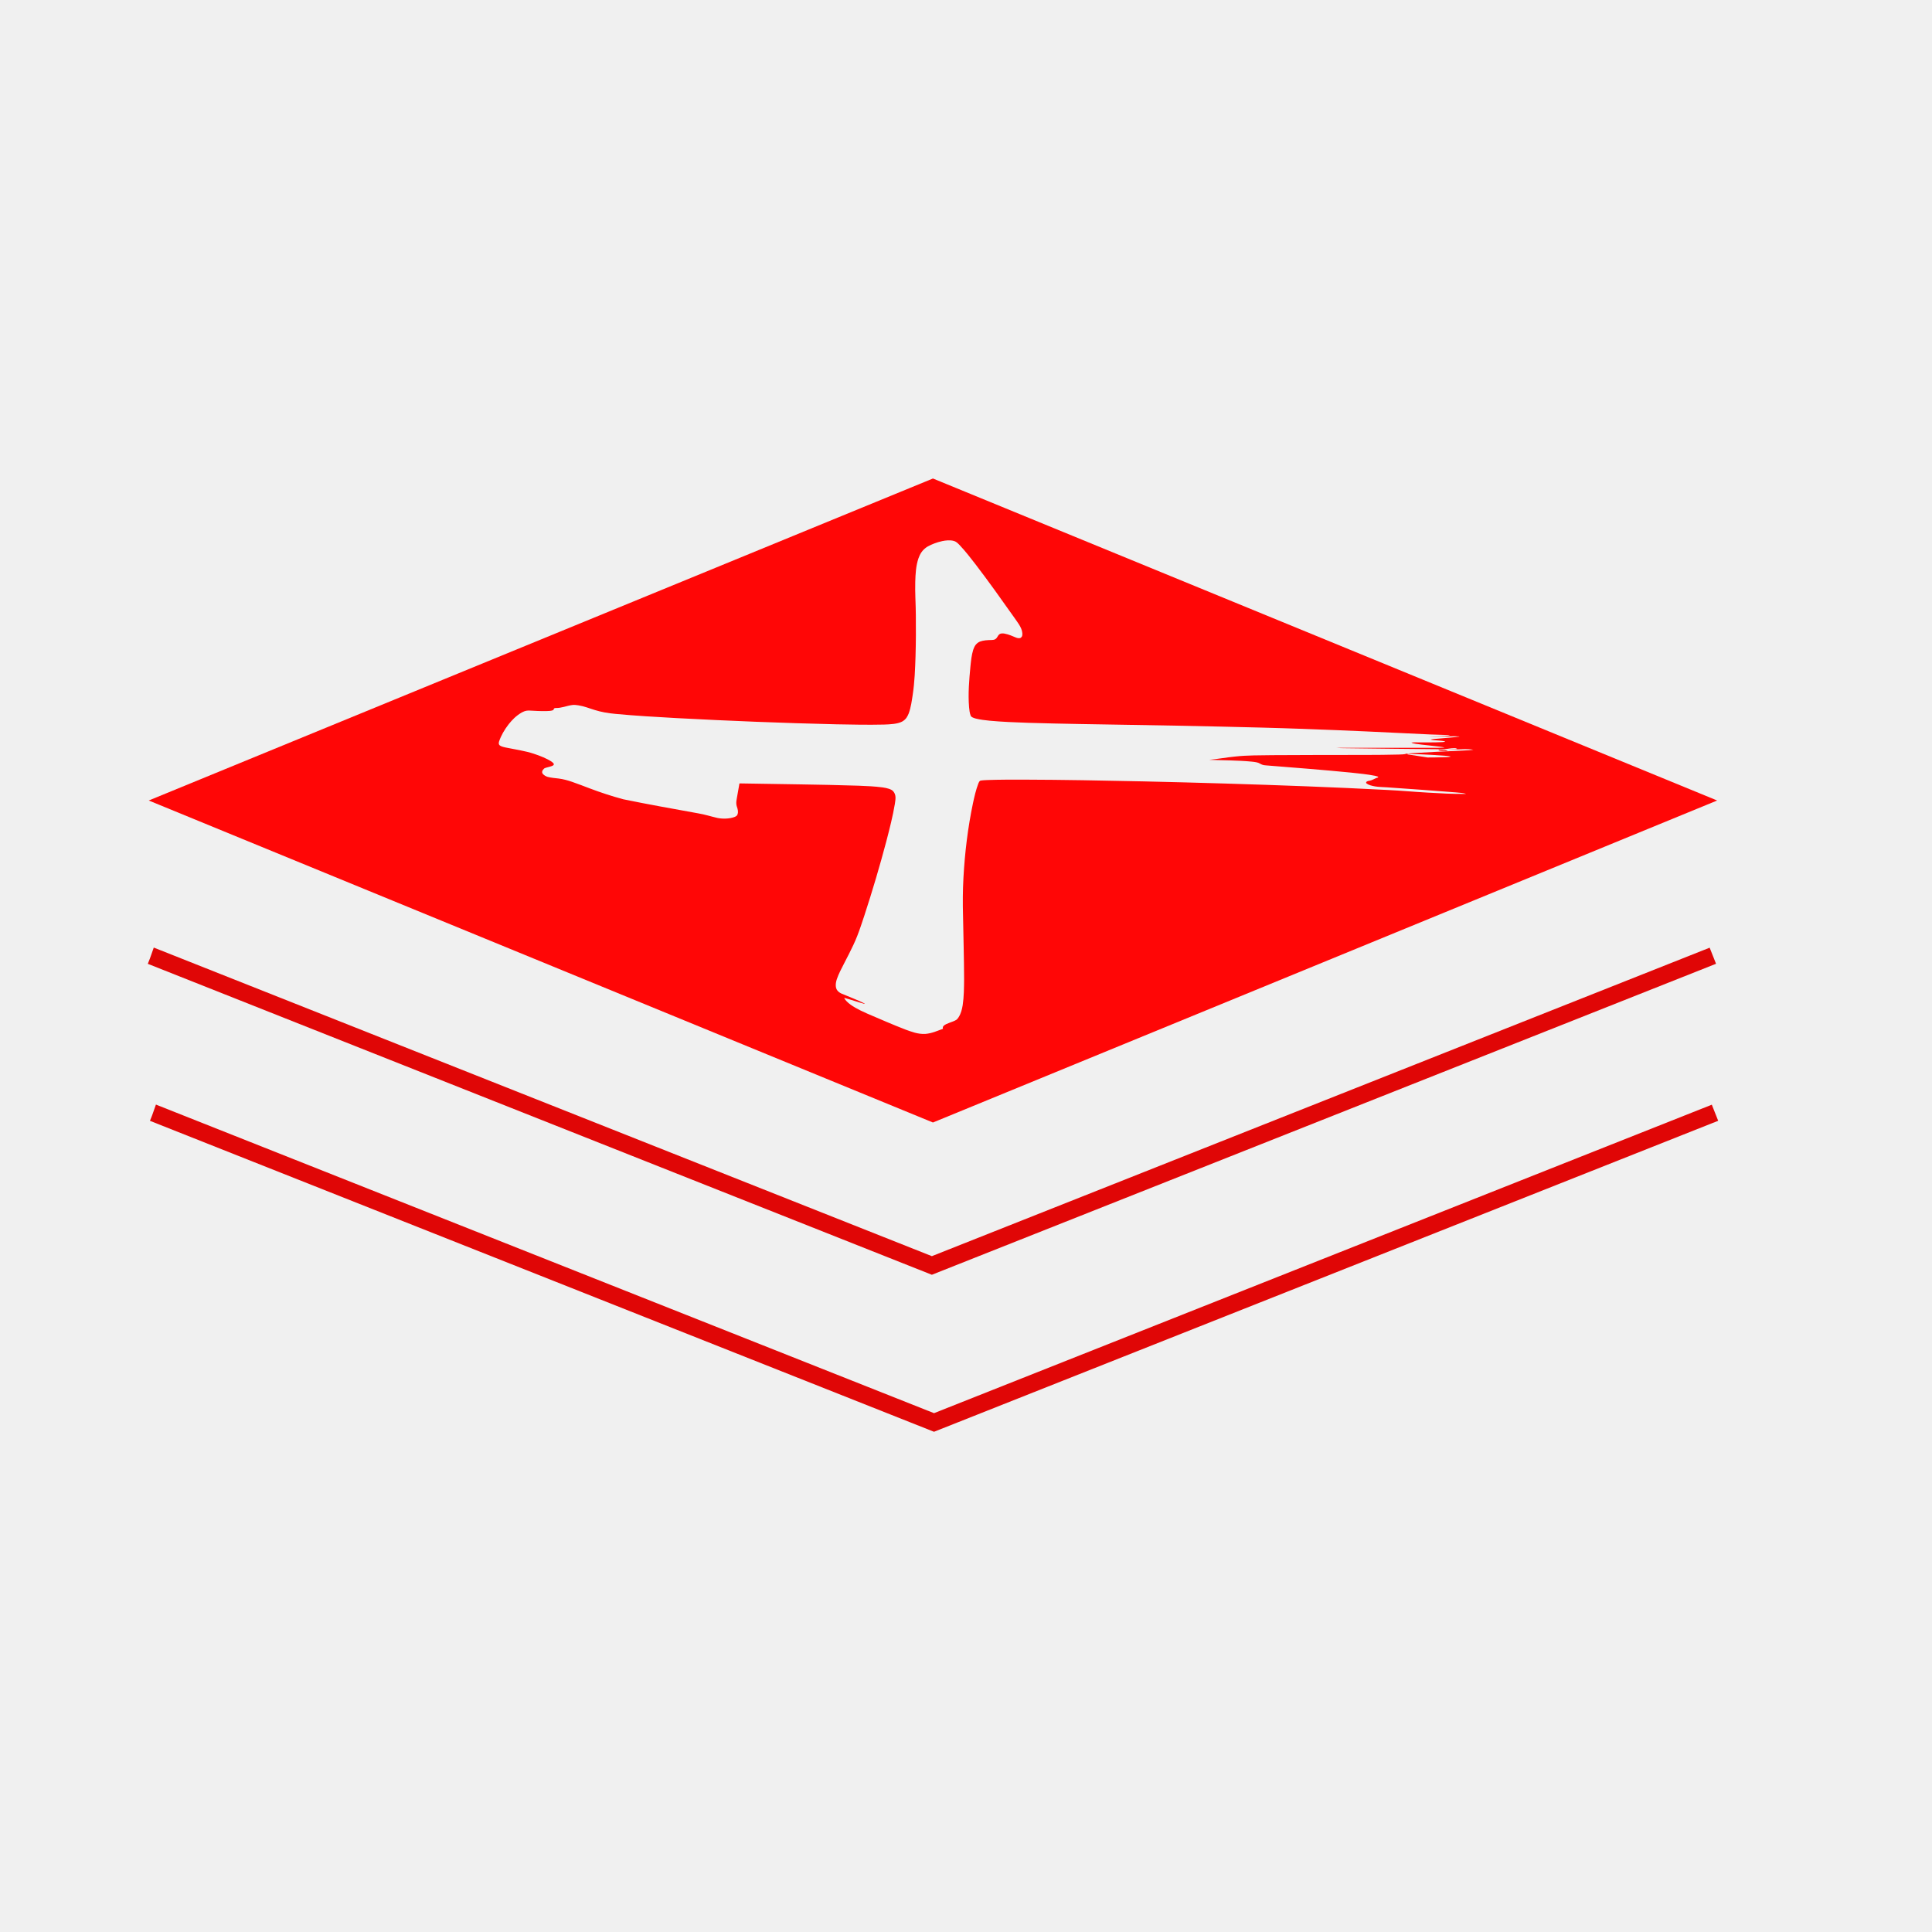
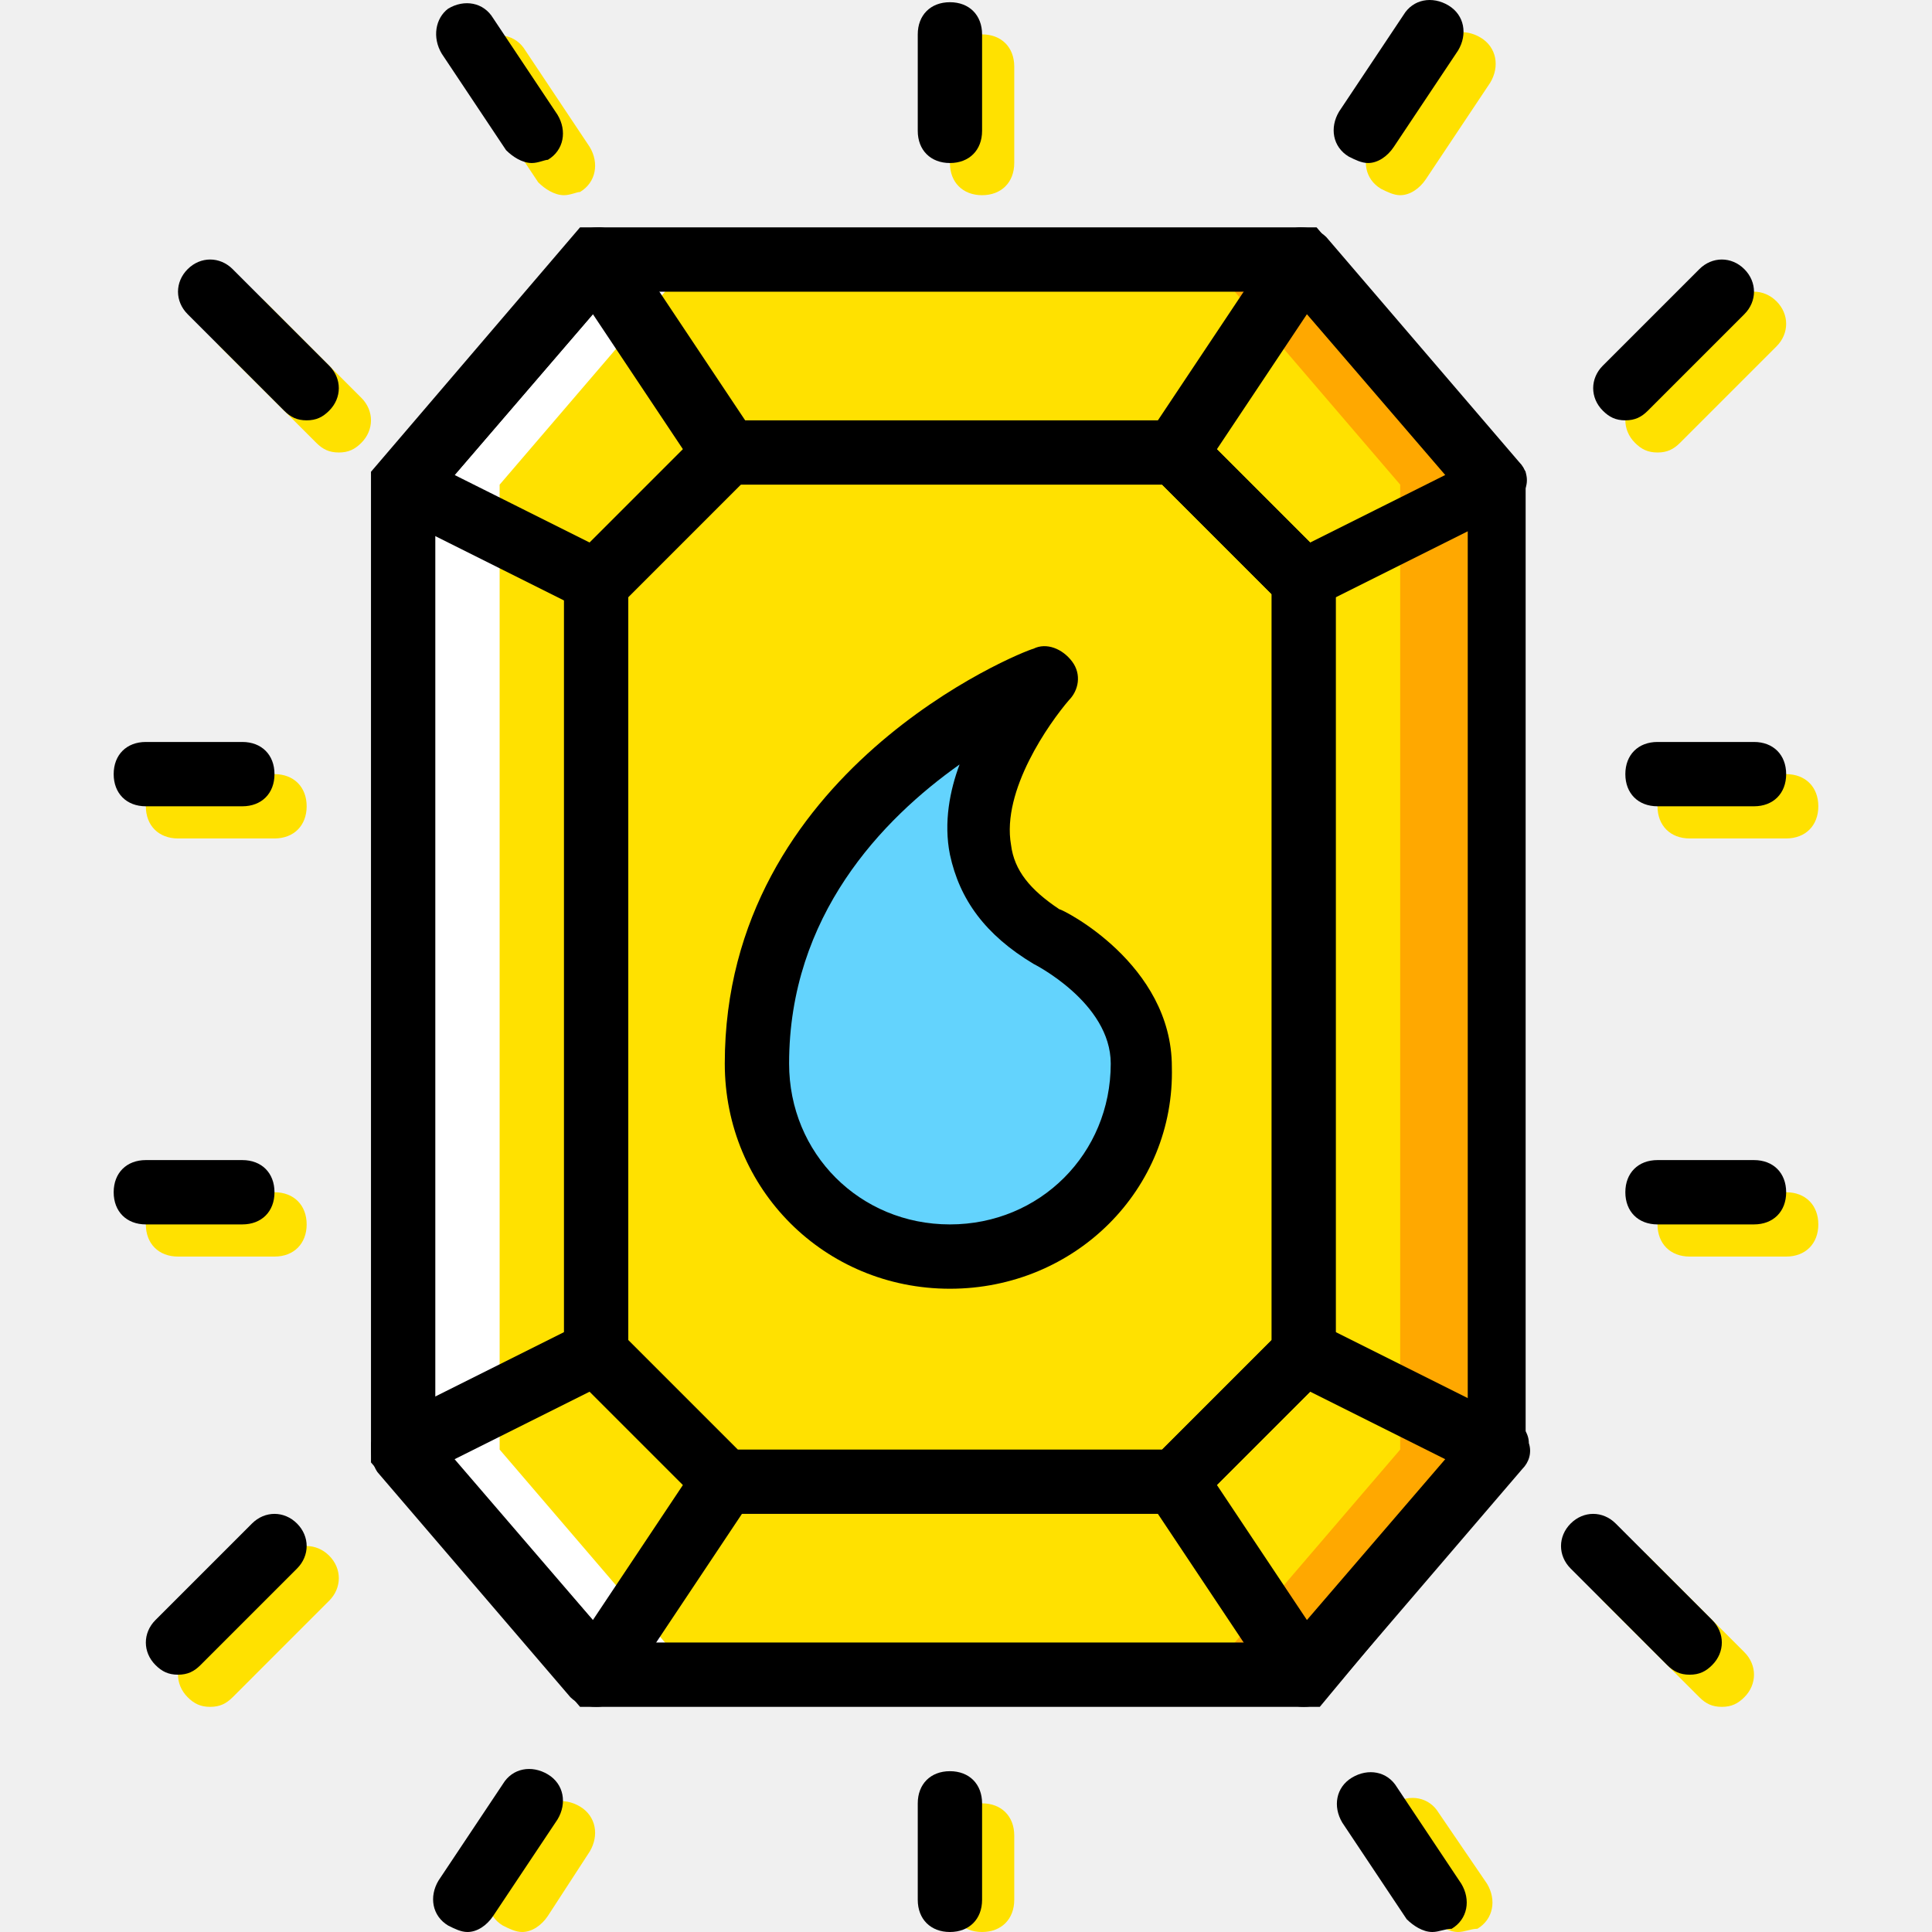
- <svg xmlns="http://www.w3.org/2000/svg" width="210mm" height="210mm" viewBox="0 0 210 210" version="1.1" id="svg5" xml:space="preserve">
-   <defs id="defs2">
-     <filter id="mask-powermask-path-effect1360_inverse" style="color-interpolation-filters:sRGB" height="100" width="100" x="-50" y="-50">
-       <feColorMatrix id="mask-powermask-path-effect1360_primitive1" values="1" type="saturate" result="fbSourceGraphic" />
-       <feColorMatrix id="mask-powermask-path-effect1360_primitive2" values="-1 0 0 0 1 0 -1 0 0 1 0 0 -1 0 1 0 0 0 1 0 " in="fbSourceGraphic" />
-     </filter>
-     <filter id="mask-powermask-path-effect1376_inverse" style="color-interpolation-filters:sRGB" height="100" width="100" x="-50" y="-50">
-       <feColorMatrix id="mask-powermask-path-effect1376_primitive1" values="1" type="saturate" result="fbSourceGraphic" />
-       <feColorMatrix id="mask-powermask-path-effect1376_primitive2" values="-1 0 0 0 1 0 -1 0 0 1 0 0 -1 0 1 0 0 0 1 0 " in="fbSourceGraphic" />
-     </filter>
-     <filter id="mask-powermask-path-effect1398_inverse" style="color-interpolation-filters:sRGB" height="100" width="100" x="-50" y="-50">
-       <feColorMatrix id="mask-powermask-path-effect1398_primitive1" values="1" type="saturate" result="fbSourceGraphic" />
-       <feColorMatrix id="mask-powermask-path-effect1398_primitive2" values="-1 0 0 0 1 0 -1 0 0 1 0 0 -1 0 1 0 0 0 1 0 " in="fbSourceGraphic" />
-     </filter>
-     <mask maskUnits="userSpaceOnUse" id="mask-powermask-path-effect2921">
-       <path id="mask-powermask-path-effect2921_box" style="fill:#ffffff;fill-opacity:1" d="m 122.278,12.655 h 94.146 v 94.146 h -94.146 z" />
-       <g id="g2919" transform="matrix(-0.00387785,-0.06242892,0.06242892,0.00387785,133.7732,90.21619)" style="fill:#000000">
-         <path fill="#d6181a" opacity="1" d="m 303.2,0 h 4.62 c 2.9,0.19 5.67,1.56 7.43,3.89 4.78,6.09 9.59,12.22 15.26,17.51 2.5,2.15 5.13,4.61 8.56,5 2.88,0.24 4.68,-4.2 7.62,-2.12 5.95,6.46 15.55,6.13 22.92,10.14 2.97,1.36 4.43,4.47 5.91,7.19 4.02,8.22 4.28,17.54 6.24,26.33 1.98,10.43 6.36,20.28 12.32,29.04 16.09,24.47 34.28,47.48 52.31,70.54 47.16,59.29 95.91,117.34 146.77,173.51 15.31,16.61 30.57,33.34 47.35,48.51 6.84,5.97 14.9,12.33 24.52,11.78 9.14,-0.77 17.02,-6.05 24.43,-11.03 15.83,-11.25 30.34,-24.21 45.01,-36.92 29.34,-25.53 57.31,-52.59 85.22,-79.67 30.07,-29.27 59.82,-58.88 89.33,-88.71 23.91,-24.05 47.04,-48.86 71.35,-72.51 17.14,-16.61 34.44,-33.23 53.79,-47.29 10.45,-7.37 21.83,-14.42 34.76,-16.09 8.73,-0.61 17.72,0.03 26.01,3.02 5.1,1.92 10.31,5.37 11.82,10.91 1.29,4.88 -1.18,9.61 -2.64,14.15 -7.85,20.34 -17.29,40.01 -26.53,59.74 -23.6,49.59 -48.28,98.66 -73.04,147.68 -8.29,15.95 -15.35,32.93 -27.72,46.29 -3.4,3.47 -6.91,7.55 -11.86,8.6 -2.82,0.39 -4.1,-2.71 -4.22,-5 -0.47,-6.8 -0.29,-13.89 -2.98,-20.28 -0.93,-2.26 -3.13,-4.33 -5.74,-3.84 -5.77,1.03 -10.06,5.98 -15.94,6.65 -3.61,0.47 -5.72,-2.91 -8.28,-4.76 -4.35,-3.71 -10.09,-6.34 -15.9,-5.16 -7.84,1.58 -14.5,6.36 -20.87,10.93 -13.25,9.95 -25.46,21.19 -37.74,32.3 -30.75,28.19 -61.5,56.47 -89.87,87.09 -5.87,6.5 -11.9,12.92 -16.84,20.18 -2.28,3.17 -2.01,7.37 -1.03,10.96 1.91,6.72 5.56,12.76 9.29,18.6 10.11,15.24 22,29.18 33.91,43.02 32.15,36.76 65.85,72.14 99.02,107.97 29.13,31.26 58.13,62.64 86.84,94.28 25.96,28.73 51.95,57.44 77.08,86.91 39.35,45.79 77.56,92.54 115.49,139.51 5.2,6.72 11.42,12.57 16.68,19.25 0.78,0.75 1.13,1.68 1.02,2.78 -8.94,-5.23 -16.5,-12.56 -24.91,-18.46 8.97,7.52 17.83,15.24 26.24,23.41 1.72,1.95 4.06,3.52 5,6.04 l 0.79,-0.57 v 1.7 c -9.51,-5.14 -17.98,-12.07 -27.08,-17.9 -2.8,-1.6 -5.29,-4.12 -8.48,-4.74 2.03,7.03 9.32,11.66 10.66,18.98 -1.8,0.6 -3.18,-1.16 -4.57,-1.95 -8.6,-6.98 -16.16,-15.12 -23.98,-22.92 -2.57,-2.26 -4.64,-5.34 -7.67,-6.88 -0.64,2.65 0.89,5.12 1.9,7.48 5.31,10.45 12.23,19.97 17.95,30.19 1.06,2.05 2.35,4.1 2.45,6.5 -4.66,-3.57 -8.56,-8.09 -12.85,-12.11 -29.1,-28.87 -57.87,-58.09 -86.98,-86.96 -3.15,-2.88 -5.96,-6.2 -9.31,-8.79 2.51,3.69 5.98,6.7 8.92,10.08 32.02,34 64.4,67.67 96.75,101.35 4.2,2.35 8.94,4.01 12.39,7.53 1.46,1.08 1.42,3.17 0.84,4.75 -4.28,-2.23 -7.67,-6.35 -11.96,-8.28 6.11,5.46 12.9,10.11 18.94,15.66 2.93,3.1 6.28,6.28 7.58,10.44 -7.54,-4.46 -13.96,-10.61 -20.92,-15.91 -13.56,-11.44 -27.57,-22.5 -41.63,-33.43 -4.31,-3.19 -8.39,-6.78 -13.03,-9.46 -3.97,-0.43 -6.7,-3.57 -9.64,-5.93 -11.7,-10.31 -22.75,-21.32 -33.88,-32.22 -31.33,-30.95 -62.2,-62.38 -93.93,-92.93 -12.95,-12.08 -25.23,-25.19 -40.41,-34.54 -10.74,-6.96 -22.61,-12.01 -33.25,-19.08 12.94,15.37 27.58,29.59 38.67,46.51 2.42,3.73 4.85,7.95 4.09,12.6 -0.48,3.22 -0.32,6.75 1.85,9.39 23.59,33.51 47.61,66.74 69.88,101.16 6.33,10.21 13.13,20.29 17.51,31.53 0.57,1.97 2.04,5.4 -0.68,6.34 -5.67,-1.56 -12.06,0.93 -17.31,-2.25 -2.9,-1.06 -6.46,0.85 -7.21,3.88 -1.27,4.99 0.16,10.23 2.29,14.79 2.43,5.33 6.8,9.38 10.11,14.13 19.84,26.56 39.29,53.41 58.48,80.45 2.34,4.03 6.04,7.73 6.51,12.54 h -0.27 c -13.34,-12.31 -24.34,-26.91 -35.55,-41.14 -11.8,-14.97 -22.34,-30.89 -34.37,-45.67 -48.08,-60.31 -98.23,-118.93 -149.07,-176.91 -25.56,-29.1 -51.36,-57.98 -77.38,-86.66 -38.42,-42.19 -77.12,-84.14 -117.2,-124.76 -11.83,-11.82 -23.62,-23.73 -36.33,-34.62 -2.84,-2.18 -5.51,-4.87 -8.96,-6.01 -3.1,0.66 -5.6,2.89 -8.26,4.51 -16.15,11.27 -31.42,23.75 -46.71,36.15 -58.93,48.45 -115.82,99.36 -171.13,151.89 -28.19,26.78 -55.75,54.21 -82.88,82.06 -45.15,45.87 -90.01,92.03 -135.47,137.6 -18.76,18.58 -37.48,37.25 -57.41,54.59 -9.44,8.03 -19.13,15.95 -30.06,21.9 -2.57,1.32 -5.14,2.78 -8,3.39 -8.51,1.35 -17.21,-2.76 -25.55,0.17 -3.07,0.97 -5.24,3.43 -7.3,5.76 -9.65,-1.39 -20.33,-0.95 -28.7,-6.67 -8.39,-6.86 -9,-18.67 -10.42,-28.61 C 1.67,1045.64 1.09,1021.17 0,996.78 v -14.52 c 0.61,-14.52 2.83,-29.41 10.24,-42.17 l 0.8,-0.05 c 2.96,10.65 4.2,21.72 7.12,32.39 l 0.98,-0.07 c 0.71,-15.13 -1.23,-30.25 -1.78,-45.36 0.13,-7.23 3.83,-13.84 8.42,-19.21 10.72,-12.25 24.71,-20.96 38.22,-29.78 31.13,-19.5 62.91,-37.98 93.16,-58.86 17.31,-11.92 34.17,-24.49 51.16,-36.87 61.33,-45.14 122.02,-91.15 182.05,-137.99 30.39,-23.86 60.81,-47.71 90.15,-72.85 9.47,-8.46 20.06,-16.62 25.29,-28.57 2.78,-6.35 0.8,-13.51 -2.39,-19.29 -5.51,-10.08 -13.01,-18.86 -20.35,-27.63 -36.88,-42.47 -76.19,-82.75 -114.25,-124.15 -1.36,-0.21 -1.94,1.45 -3,2.01 -8.29,7.02 -16.56,14.05 -24.85,21.08 -8.76,7.56 -18.19,14.61 -25.08,24.05 -4.58,6.33 -9.38,12.65 -15.82,17.21 -2.49,2.19 -5.84,3.24 -9.13,2.85 -8.54,-0.89 -16.05,-7.21 -19.08,-15.14 -3.31,-9.72 -5.01,-19.97 -9.42,-29.3 -15.25,-34.95 -31,-69.71 -44.69,-105.31 -5.09,-18.77 -8.21,-38.03 -10.23,-57.36 -1.19,-10.63 -1.95,-21.32 -3.59,-31.89 -1.13,-6.87 -2.62,-13.85 -6.05,-19.98 -2.85,-4.87 -6.27,-9.56 -7.76,-15.08 -0.72,-3.54 0.1,-7.21 1.33,-10.54 2.22,-5.73 7.86,-9.36 13.52,-11.07 5.48,-0.32 10.56,3.55 16.06,2.19 3.97,-1.28 5.11,-5.84 5.92,-9.45 2.06,-11.6 1.15,-23.54 -0.79,-35.1 -2.41,-14.55 -9.4,-27.71 -14.68,-41.33 -1.33,-3.62 -2.62,-7.69 -1.19,-11.48 1.48,-3.56 4.6,-6.04 7.56,-8.35 C 232.58,28.99 248.51,19.82 265.06,12.06 277.2,6.52 289.85,1.54 303.2,0 m 838.65,1000.94 c -0.56,4.09 3.49,6.91 5.26,10.24 0.73,0.18 2.18,0.55 2.9,0.74 -1.71,-2.95 -3.15,-6.03 -4.87,-8.96 -0.63,-1.13 -1.68,-3.36 -3.29,-2.02 z" id="path2915" style="fill:#000000" />
-         <path fill="#d6181a" opacity="1" d="m 1101.52,979.36 c 0.28,-0.81 0.83,-1.29 1.65,-1.43 3.15,4.87 7.58,8.99 11.14,13.67 7.84,9.6 15.71,19.21 22.72,29.46 1.18,2 2.85,3.9 3.07,6.33 -3.62,-0.9 -6.23,-4.09 -9.14,-6.31 -5.44,-4.89 -10.86,-9.83 -16,-15.03 -4.67,-8.8 -8.63,-17.99 -13.44,-26.69 z" id="path2917" style="fill:#000000" />
-       </g>
-     </mask>
-     <filter id="mask-powermask-path-effect2921_inverse" style="color-interpolation-filters:sRGB" height="100" width="100" x="-50" y="-50">
-       <feColorMatrix id="mask-powermask-path-effect2921_primitive1" values="1" type="saturate" result="fbSourceGraphic" />
-       <feColorMatrix id="mask-powermask-path-effect2921_primitive2" values="-1 0 0 0 1 0 -1 0 0 1 0 0 -1 0 1 0 0 0 1 0 " in="fbSourceGraphic" />
-     </filter>
-   </defs>
-   <g id="layer1">
-     <rect style="fill:#ff0000;fill-opacity:0.974;stroke:#990404;stroke-width:0;stroke-dasharray:none" id="rect503" width="92.146" height="92.146" x="123.278" y="13.655" transform="matrix(0.9250562,0.3798303,-0.9250562,0.3798303,0,0)" mask="url(#mask-powermask-path-effect2921)" d="m 123.278,13.655 h 92.146 v 92.146 h -92.146 z" />
-     <path id="rect503-6" style="fill:none;fill-opacity:0.974;stroke:#e00606;stroke-width:1.881;stroke-opacity:1" d="m 186.179,103.884 -84.889,33.666 -84.878,-33.661 -0.011,-0.004" />
-     <path id="rect503-6-7" style="fill:none;fill-opacity:0.974;stroke:#e00606;stroke-width:1.881;stroke-opacity:1" d="m 186.413,120.95 -84.889,33.666 -84.878,-33.661 -0.011,-0.004" />
+ <svg xmlns="http://www.w3.org/2000/svg" height="800px" width="800px" version="1.1" id="Layer_1" viewBox="0 0 512.587 512.587" xml:space="preserve">
+   <g transform="translate(1 1)">
+     <g>
+       <path style="fill:#FFE100;" d="M148.627,50.787c-2.56,0-5.12-1.707-6.827-3.413l-17.067-25.6    c-2.56-4.267-1.707-9.387,1.707-11.947c4.267-2.56,9.387-1.707,11.947,2.56l17.067,25.6c2.56,4.267,1.707,9.387-2.56,11.947    C152.04,49.933,150.333,50.787,148.627,50.787z" />
+       <path style="fill:#FFE100;" d="M438.76,119.053c-2.56,0-4.267-0.853-5.973-2.56c-3.413-3.413-3.413-8.533,0-11.947l25.6-25.6    c3.413-3.413,8.533-3.413,11.947,0c3.413,3.413,3.413,8.533,0,11.947l-25.6,25.6C443.027,118.2,441.32,119.053,438.76,119.053z" />
+       <path style="fill:#FFE100;" d="M88.893,119.053c-2.56,0-4.267-0.853-5.973-2.56l-25.6-25.6c-3.413-3.413-3.413-8.533,0-11.947    s8.533-3.413,11.947,0l25.6,25.6c3.413,3.413,3.413,8.533,0,11.947C93.16,118.2,91.453,119.053,88.893,119.053z" />
+       <path style="fill:#FFE100;" d="M370.493,50.787c-1.707,0-3.413-0.853-5.12-1.707c-4.267-2.56-5.12-7.68-2.56-11.947l17.067-25.6    c2.56-4.267,7.68-5.12,11.947-2.56s5.12,7.68,2.56,11.947l-17.067,25.6C375.613,49.08,373.053,50.787,370.493,50.787z" />
+       <path style="fill:#FFE100;" d="M385.853,511.587c-2.56,0-5.12-1.707-6.827-3.413l-12.8-18.773    c-2.56-4.267-1.707-9.387,2.56-11.947s9.387-1.707,11.947,2.56l12.8,18.773c2.56,4.267,1.707,9.387-2.56,11.947    C389.267,510.733,387.56,511.587,385.853,511.587z" />
+       <path style="fill:#FFE100;" d="M54.76,451.853c-2.56,0-4.267-0.853-5.973-2.56c-3.413-3.413-3.413-8.533,0-11.947l25.6-25.6    c3.413-3.413,8.533-3.413,11.947,0c3.413,3.413,3.413,8.533,0,11.947l-25.6,25.6C59.027,451,57.32,451.853,54.76,451.853z" />
+       <path style="fill:#FFE100;" d="M455.827,451.853c-2.56,0-4.267-0.853-5.973-2.56l-25.6-25.6c-3.413-3.413-3.413-8.533,0-11.947    c3.413-3.413,8.533-3.413,11.947,0l25.6,25.6c3.413,3.413,3.413,8.533,0,11.947C460.093,451,458.387,451.853,455.827,451.853z" />
+       <path style="fill:#FFE100;" d="M137.533,511.587c-1.707,0-3.413-0.853-5.12-1.707c-4.267-2.56-5.12-7.68-2.56-11.947    l11.093-17.067c2.56-4.267,7.68-5.12,11.947-2.56c4.267,2.56,5.12,7.68,2.56,11.947L144.36,507.32    C142.653,509.88,140.093,511.587,137.533,511.587z" />
+       <path style="fill:#FFE100;" d="M259.56,50.787c-5.12,0-8.533-3.413-8.533-8.533v-25.6c0-5.12,3.413-8.533,8.533-8.533    c5.12,0,8.533,3.413,8.533,8.533v25.6C268.093,47.373,264.68,50.787,259.56,50.787z" />
+       <path style="fill:#FFE100;" d="M259.56,511.587c-5.12,0-8.533-3.413-8.533-8.533v-17.067c0-5.12,3.413-8.533,8.533-8.533    c5.12,0,8.533,3.413,8.533,8.533v17.067C268.093,508.173,264.68,511.587,259.56,511.587z" />
+       <path style="fill:#FFE100;" d="M71.827,221.453h-25.6c-5.12,0-8.533-3.413-8.533-8.533c0-5.12,3.413-8.533,8.533-8.533h25.6    c5.12,0,8.533,3.413,8.533,8.533C80.36,218.04,76.947,221.453,71.827,221.453z" />
+       <path style="fill:#FFE100;" d="M71.827,332.387h-25.6c-5.12,0-8.533-3.413-8.533-8.533c0-5.12,3.413-8.533,8.533-8.533h25.6    c5.12,0,8.533,3.413,8.533,8.533C80.36,328.973,76.947,332.387,71.827,332.387z" />
+       <path style="fill:#FFE100;" d="M472.893,221.453h-25.6c-5.12,0-8.533-3.413-8.533-8.533c0-5.12,3.413-8.533,8.533-8.533h25.6    c5.12,0,8.533,3.413,8.533,8.533C481.427,218.04,478.013,221.453,472.893,221.453z" />
+       <path style="fill:#FFE100;" d="M472.893,332.387h-25.6c-5.12,0-8.533-3.413-8.533-8.533c0-5.12,3.413-8.533,8.533-8.533h25.6    c5.12,0,8.533,3.413,8.533,8.533C481.427,328.973,478.013,332.387,472.893,332.387z" />
+       <polygon style="fill:#FFE100;" points="344.893,67.853 251.027,67.853 157.16,67.853 105.96,127.587 105.96,383.587     157.16,443.32 251.027,443.32 344.893,443.32 396.093,383.587 396.093,127.587   " />
+       <polygon style="fill:#FFE100;" points="191.293,119.053 157.16,67.853 105.96,127.587 157.16,153.187   " />
+       <polygon style="fill:#FFE100;" points="310.76,119.053 344.893,67.853 396.093,127.587 344.893,153.187   " />
+       <polygon style="fill:#FFE100;" points="310.76,392.12 344.893,443.32 396.093,383.587 344.893,357.987   " />
+       <polygon style="fill:#FFE100;" points="191.293,392.12 157.16,443.32 105.96,383.587 157.16,357.987   " />
+       <polygon style="fill:#FFE100;" points="310.76,119.053 251.027,119.053 191.293,119.053 157.16,153.187 157.16,357.987     191.293,392.12 251.027,392.12 310.76,392.12 344.893,357.987 344.893,153.187   " />
+     </g>
+     <polygon style="fill:#FFA800;" points="344.893,67.853 319.293,67.853 370.493,127.587 370.493,383.587 319.293,443.32    344.893,443.32 396.093,383.587 396.093,127.587  " />
+     <polygon style="fill:#FFFFFF;" points="157.16,67.853 182.76,67.853 131.56,127.587 131.56,383.587 182.76,443.32 157.16,443.32    105.96,383.587 105.96,127.587  " />
+     <path style="fill:#63D3FD;" d="M199.827,281.187c0,28.16,23.04,51.2,51.2,51.2s51.2-23.04,51.2-51.2   c0-21.333-25.6-34.133-25.6-34.133c-39.253-23.04,0-68.267,0-68.267S199.827,208.653,199.827,281.187" />
+     <path d="M349.16,451.853H152.893L97.427,387V124.173l55.467-64.853h195.413l55.467,64.853v261.973L349.16,451.853z    M161.427,434.787H341.48l46.933-54.613V131l-47.787-54.613h-179.2L114.493,131v250.027L161.427,434.787z" />
+     <path d="M314.173,400.653H187.88L148.627,361.4V149.773l39.253-39.253h126.293l39.253,39.253V361.4L314.173,400.653z    M194.707,383.587h112.64l29.013-29.013V156.6l-29.013-29.013h-112.64L165.693,156.6v197.973L194.707,383.587z" />
+     <path d="M140.093,42.253c-2.56,0-5.12-1.707-6.827-3.413L116.2,13.24c-2.56-4.267-1.707-9.387,1.707-11.947   c4.267-2.56,9.387-1.707,11.947,2.56l17.067,25.6c2.56,4.267,1.707,9.387-2.56,11.947C143.507,41.4,141.8,42.253,140.093,42.253z" />
+     <path d="M430.227,110.52c-2.56,0-4.267-0.853-5.973-2.56c-3.413-3.413-3.413-8.533,0-11.947l25.6-25.6   c3.413-3.413,8.533-3.413,11.947,0c3.413,3.413,3.413,8.533,0,11.947l-25.6,25.6C434.493,109.667,432.787,110.52,430.227,110.52z" />
+     <path d="M80.36,110.52c-2.56,0-4.267-0.853-5.973-2.56l-25.6-25.6c-3.413-3.413-3.413-8.533,0-11.947   C52.2,67,57.32,67,60.733,70.413l25.6,25.6c3.413,3.413,3.413,8.533,0,11.947C84.627,109.667,82.92,110.52,80.36,110.52z" />
+     <path d="M361.96,42.253c-1.707,0-3.413-0.853-5.12-1.707c-4.267-2.56-5.12-7.68-2.56-11.947L371.347,3   c2.56-4.267,7.68-5.12,11.947-2.56s5.12,7.68,2.56,11.947l-17.067,25.6C367.08,40.547,364.52,42.253,361.96,42.253z" />
+     <path d="M379.027,511.587c-2.56,0-5.12-1.707-6.827-3.413l-17.067-25.6c-2.56-4.267-1.707-9.387,2.56-11.947   s9.387-1.707,11.947,2.56l17.067,25.6c2.56,4.267,1.707,9.387-2.56,11.947C382.44,510.733,380.733,511.587,379.027,511.587z" />
+     <path d="M46.227,443.32c-2.56,0-4.267-0.853-5.973-2.56c-3.413-3.413-3.413-8.533,0-11.947l25.6-25.6   c3.413-3.413,8.533-3.413,11.947,0s3.413,8.533,0,11.947l-25.6,25.6C50.493,442.467,48.787,443.32,46.227,443.32z" />
+     <path d="M447.293,443.32c-2.56,0-4.267-0.853-5.973-2.56l-25.6-25.6c-3.413-3.413-3.413-8.533,0-11.947   c3.413-3.413,8.533-3.413,11.947,0l25.6,25.6c3.413,3.413,3.413,8.533,0,11.947C451.56,442.467,449.853,443.32,447.293,443.32z" />
+     <path d="M123.027,511.587c-1.707,0-3.413-0.853-5.12-1.707c-4.267-2.56-5.12-7.68-2.56-11.947l17.067-25.6   c2.56-4.267,7.68-5.12,11.947-2.56s5.12,7.68,2.56,11.947l-17.067,25.6C128.147,509.88,125.587,511.587,123.027,511.587z" />
+     <path d="M251.027,42.253c-5.12,0-8.533-3.413-8.533-8.533V8.12c0-5.12,3.413-8.533,8.533-8.533c5.12,0,8.533,3.413,8.533,8.533   v25.6C259.56,38.84,256.147,42.253,251.027,42.253z" />
+     <path d="M251.027,511.587c-5.12,0-8.533-3.413-8.533-8.533v-25.6c0-5.12,3.413-8.533,8.533-8.533c5.12,0,8.533,3.413,8.533,8.533   v25.6C259.56,508.173,256.147,511.587,251.027,511.587z" />
+     <path d="M63.293,212.92h-25.6c-5.12,0-8.533-3.413-8.533-8.533c0-5.12,3.413-8.533,8.533-8.533h25.6   c5.12,0,8.533,3.413,8.533,8.533C71.827,209.507,68.413,212.92,63.293,212.92z" />
+     <path d="M63.293,323.853h-25.6c-5.12,0-8.533-3.413-8.533-8.533c0-5.12,3.413-8.533,8.533-8.533h25.6   c5.12,0,8.533,3.413,8.533,8.533C71.827,320.44,68.413,323.853,63.293,323.853z" />
+     <path d="M464.36,212.92h-25.6c-5.12,0-8.533-3.413-8.533-8.533c0-5.12,3.413-8.533,8.533-8.533h25.6   c5.12,0,8.533,3.413,8.533,8.533C472.893,209.507,469.48,212.92,464.36,212.92z" />
+     <path d="M464.36,323.853h-25.6c-5.12,0-8.533-3.413-8.533-8.533c0-5.12,3.413-8.533,8.533-8.533h25.6   c5.12,0,8.533,3.413,8.533,8.533C472.893,320.44,469.48,323.853,464.36,323.853z" />
+     <path d="M157.16,161.72c-1.707,0-2.56,0-3.413-0.853l-51.2-25.6c-2.56-0.853-4.267-3.413-4.267-5.973   c-0.853-2.56,0-5.12,1.707-6.827l51.2-59.733c0.853-2.56,3.413-3.413,6.827-3.413c2.56,0,5.12,1.707,6.827,3.413l34.133,51.2   c2.56,3.413,1.707,7.68-0.853,11.093l-34.133,34.133C161.427,160.867,159.72,161.72,157.16,161.72z M119.613,125.027l35.84,17.92   L180.2,118.2l-23.893-35.84L119.613,125.027z" />
+     <path d="M344.893,161.72c-2.56,0-4.267-0.853-5.973-2.56l-34.133-34.133c-2.56-2.56-3.413-7.68-0.853-11.093l34.133-51.2   c0.853-1.707,3.413-3.413,5.973-3.413c2.56,0,5.12,0.853,6.827,2.56l51.2,59.733c1.707,1.707,2.56,4.267,1.707,6.827   c-0.853,2.56-2.56,5.12-4.267,5.973l-51.2,25.6C347.453,161.72,346.6,161.72,344.893,161.72z M321.853,118.2l24.747,24.747   l35.84-17.92L345.747,82.36L321.853,118.2z" />
+     <path d="M344.893,451.853L344.893,451.853c-3.413,0-5.973-1.707-6.827-3.413l-34.133-51.2c-2.56-3.413-1.707-7.68,0.853-11.093   l34.133-34.133c2.56-2.56,6.827-3.413,10.24-1.707l51.2,25.6c2.56,0.853,4.267,3.413,4.267,5.973c0.853,2.56,0,5.12-1.707,6.827   l-51.2,59.733C350.013,451,347.453,451.853,344.893,451.853z M321.853,392.973l23.893,35.84l36.693-42.667l-35.84-17.92   L321.853,392.973z" />
+     <path d="M157.16,451.853c-2.56,0-5.12-0.853-6.827-2.56l-51.2-59.733c-1.707-2.56-1.707-5.12-1.707-7.68   c0.853-2.56,2.56-5.12,4.267-5.973l51.2-25.6c3.413-1.707,7.68-0.853,10.24,1.707l34.133,34.133c2.56,2.56,3.413,7.68,0.853,11.093   l-34.133,51.2C163.133,450.147,160.573,451.853,157.16,451.853L157.16,451.853z M119.613,386.147l36.693,42.667l23.893-35.84   l-24.747-24.747L119.613,386.147z" />
+     <path d="M251.027,340.92c-33.28,0-59.733-26.453-59.733-59.733c0-77.653,78.507-109.227,81.92-110.08   c3.413-1.707,7.68,0,10.24,3.413c2.56,3.413,1.707,7.68-0.853,10.24c-5.12,5.973-17.92,23.893-15.36,38.4   c0.853,6.827,5.12,11.947,12.8,17.067c0.853,0,29.867,14.507,29.867,41.813C310.76,314.467,284.307,340.92,251.027,340.92z    M253.587,201.827c-20.48,14.507-45.227,40.107-45.227,79.36c0,23.893,18.773,42.667,42.667,42.667s42.667-18.773,42.667-42.667   c0-16.213-20.48-26.453-20.48-26.453c-12.8-7.68-19.627-17.067-22.187-29.013C249.32,217.187,251.027,208.653,253.587,201.827z" />
  </g>
</svg>
